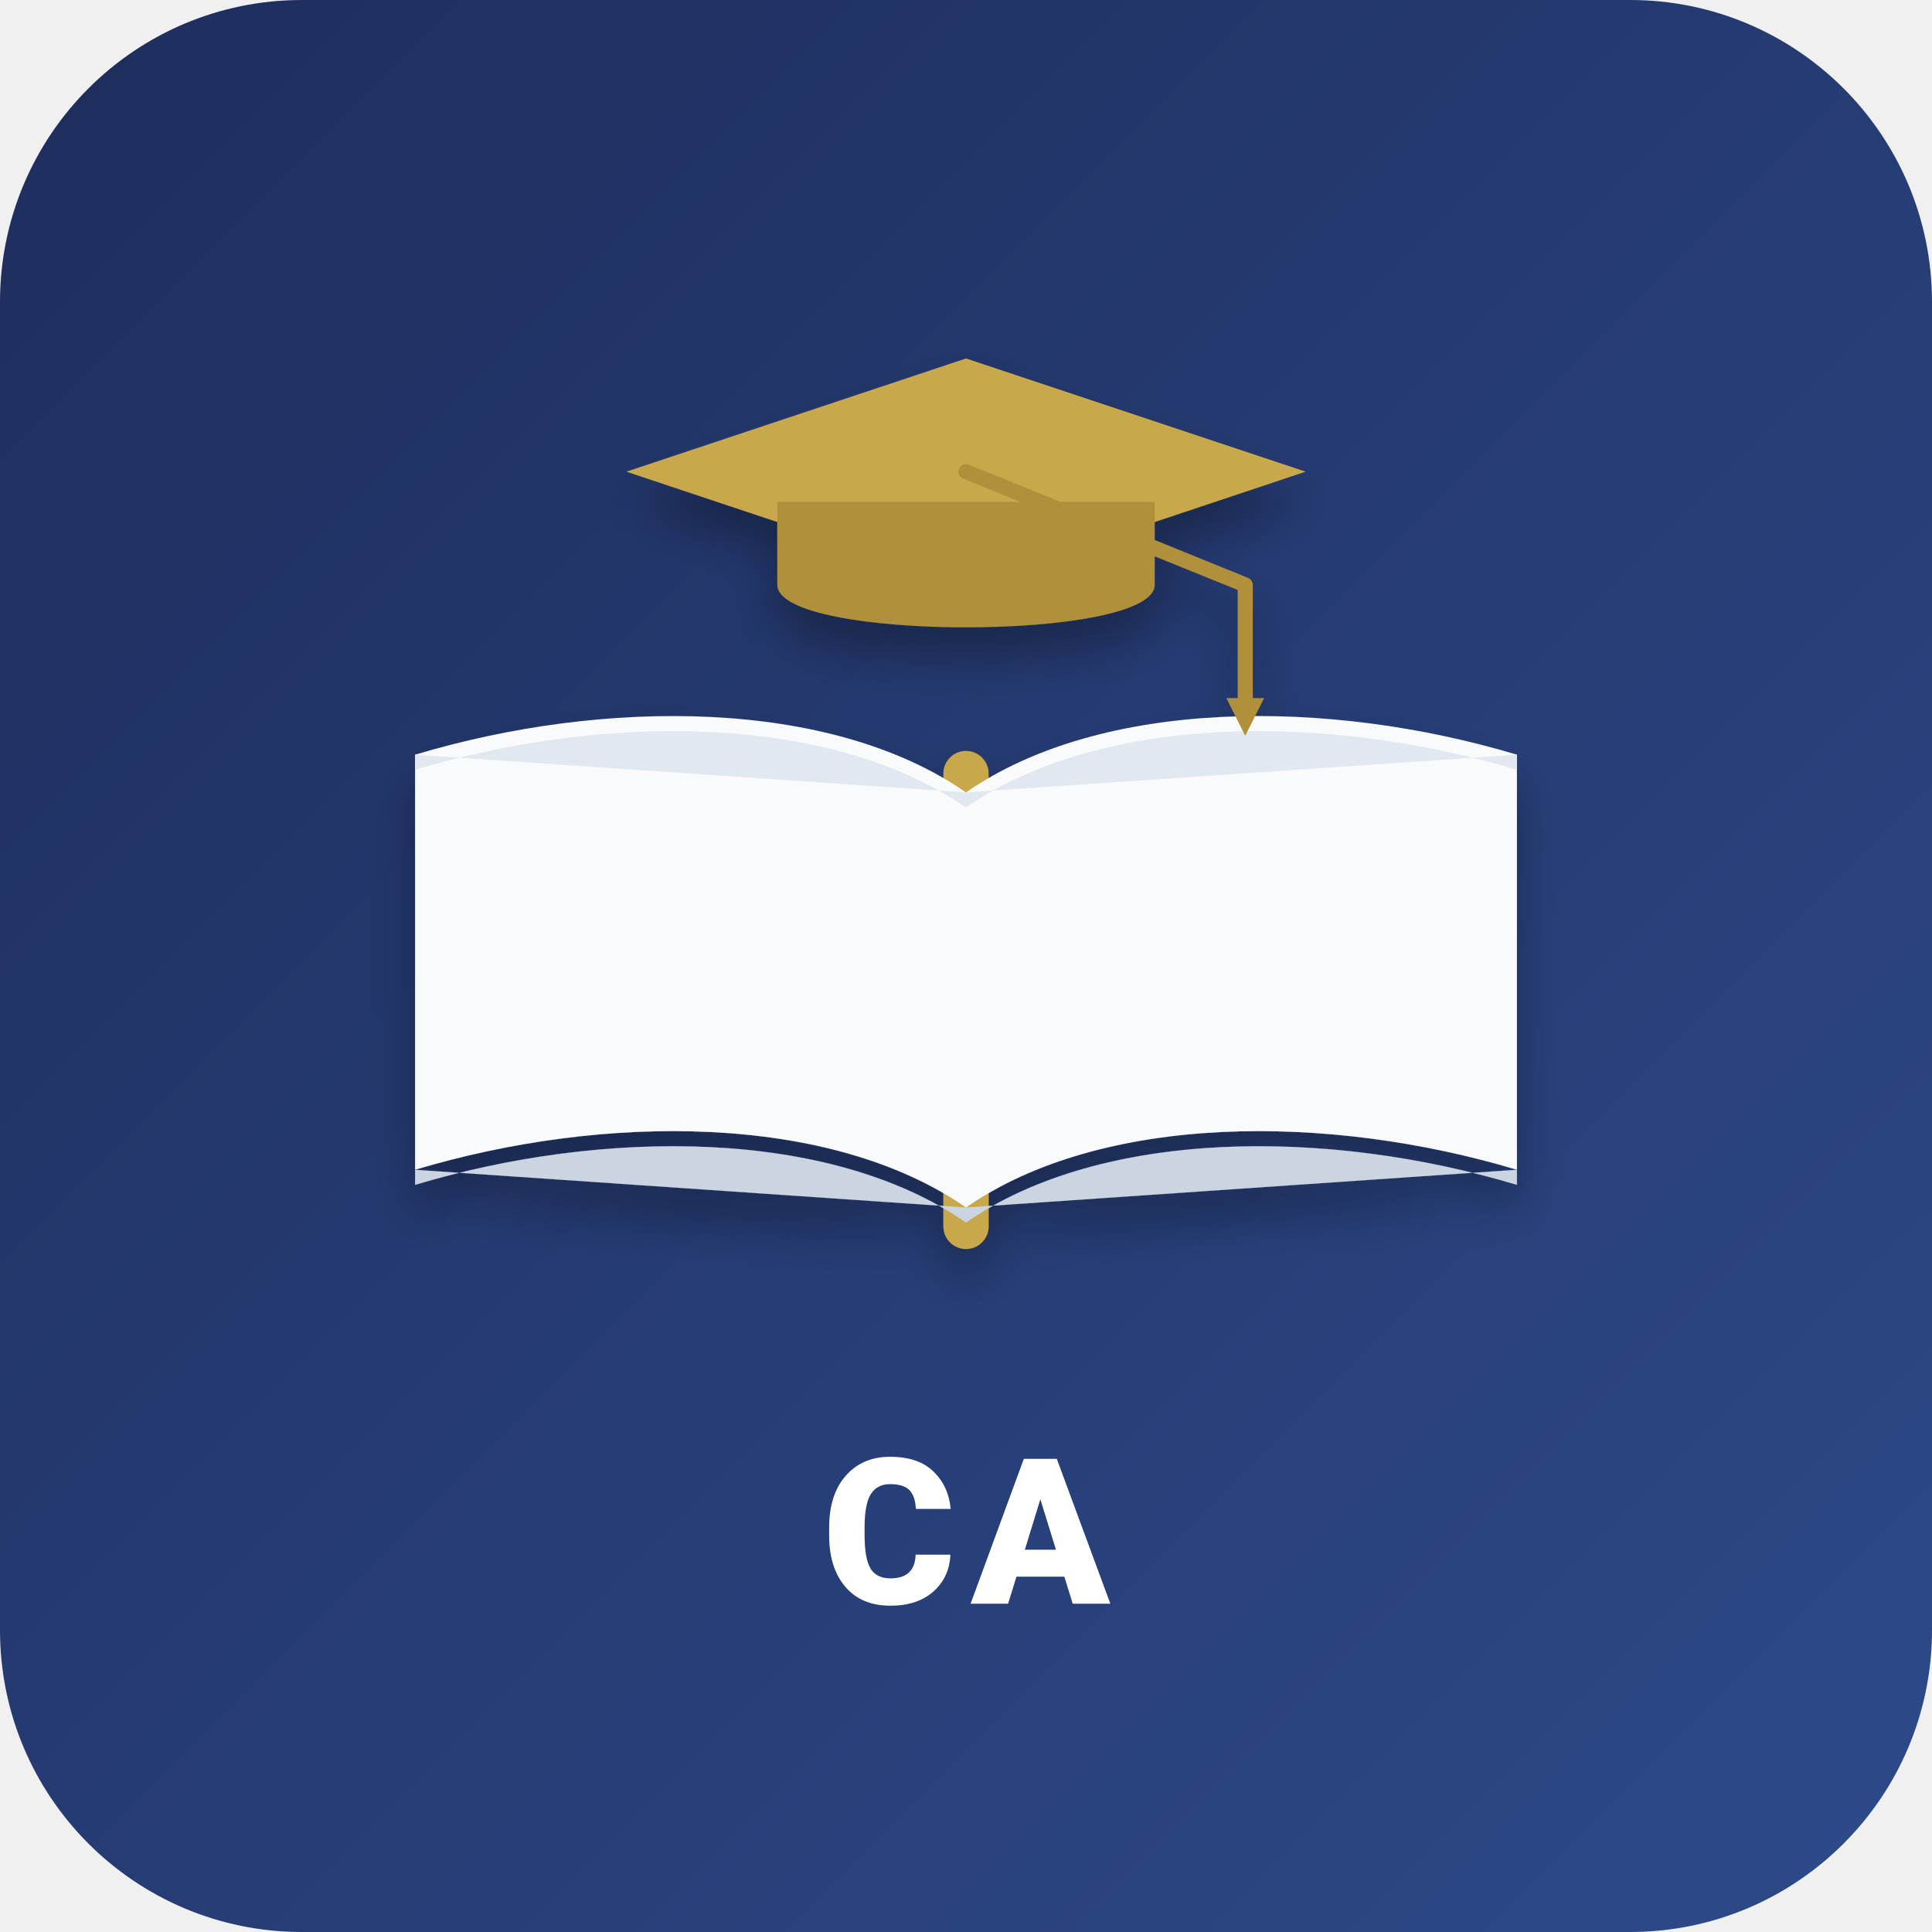
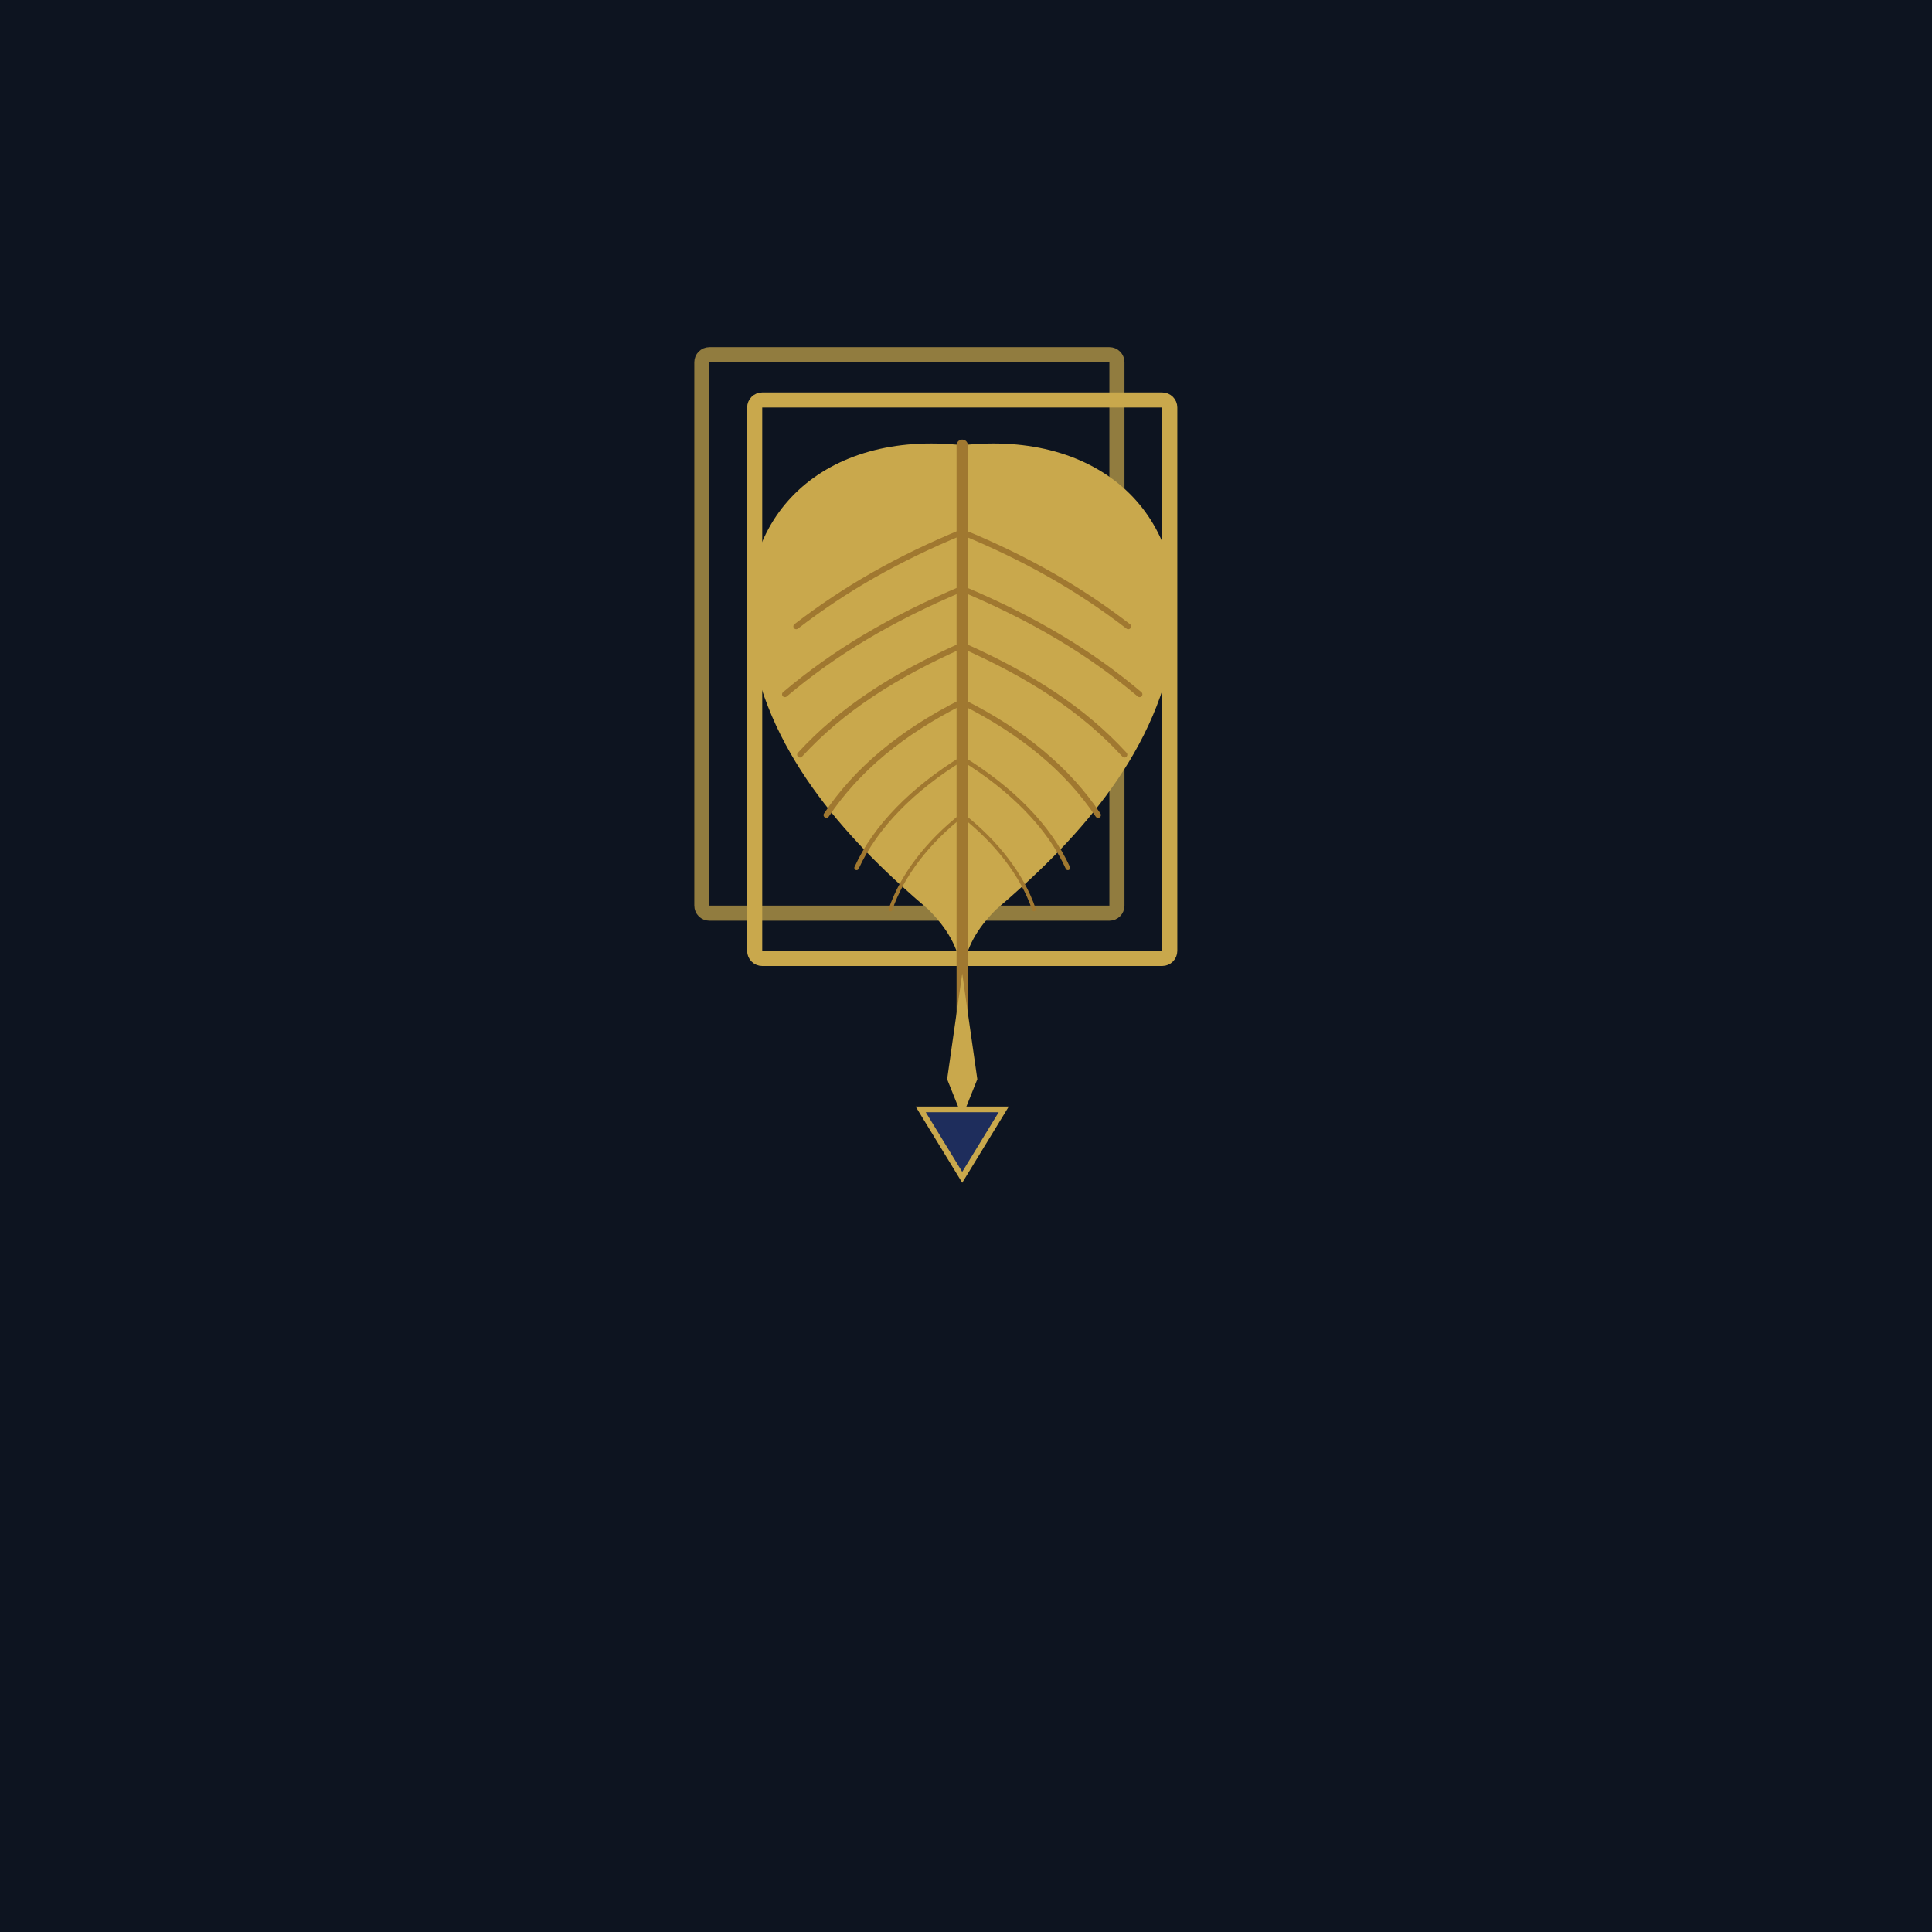
<svg xmlns="http://www.w3.org/2000/svg" viewBox="0 0 512 512" width="100%" height="100%">
-   <defs>
-     <linearGradient id="bgGrad" x1="0%" y1="0%" x2="100%" y2="100%">
-       <stop offset="0%" stop-color="#1e2d5c" />
-       <stop offset="100%" stop-color="#2d4a8a" />
-     </linearGradient>
-     <filter id="dropShadow" x="-10%" y="-10%" width="120%" height="120%">
-       <feDropShadow dx="0" dy="8" stdDeviation="6" flood-color="#000000" flood-opacity="0.3" />
-     </filter>
-   </defs>
-   <rect width="512" height="512" rx="80" ry="80" fill="url(#bgGrad)" />
-   <g transform="translate(0, -10)" filter="url(#dropShadow)">
-     <path d="M256,215 L256,335" stroke="#c9a84c" stroke-width="12" stroke-linecap="round" />
-     <path d="M256,220 C220,195 160,195 110,210 L110,320 C160,305 220,305 256,330 Z" fill="#f8fafc" />
-     <path d="M110,210 L110,214 C160,199 220,199 256,224 L256,220 Z" fill="#e2e8f0" />
-     <path d="M110,320 L110,324 C160,309 220,309 256,334 L256,330 Z" fill="#cbd5e1" />
-     <path d="M256,220 C292,195 352,195 402,210 L402,320 C352,305 292,305 256,330 Z" fill="#f8fafc" />
-     <path d="M402,210 L402,214 C352,199 292,199 256,224 L256,220 Z" fill="#e2e8f0" />
-     <path d="M402,320 L402,324 C352,309 292,309 256,334 L256,330 Z" fill="#cbd5e1" />
-     <polygon points="256,105 346,135 256,165 166,135" fill="#c9a84c" />
-     <path d="M206,143 L206,165 C206,180 306,180 306,165 L306,143" fill="#b0903b" />
-     <path d="M256,135 L330,165 L330,195" fill="none" stroke="#b0903b" stroke-width="4" stroke-linecap="round" stroke-linejoin="round" />
-     <polygon points="325,195 335,195 330,205" fill="#b0903b" />
+   <rect width="512" height="512" fill="#0d1420" />
+   <g transform="translate(156, 76) scale(1.0)">
+     <rect x="30" y="18" width="110" height="148" rx="2" stroke="#c9a84c" stroke-width="4" fill="none" opacity="0.7" />
+     <rect x="44" y="30" width="110" height="148" rx="2" stroke="#c9a84c" stroke-width="4" fill="none" />
+     <path d="     M 99 42     C 135 38, 160 60, 155 95     C 150 125, 128 148, 108 165     C 103 170, 100 175, 99 182     C 98 175, 95 170, 90 165     C 70 148, 48 125, 43 95     C 38 60, 63 38, 99 42 Z   " fill="#c9a84c" />
+     <line x1="99" y1="42" x2="99" y2="210" stroke="#a07830" stroke-width="3" stroke-linecap="round" />
+     <path d="M 99 65 C 82 72, 68 80, 55 90" stroke="#a07830" stroke-width="1.5" fill="none" stroke-linecap="round" />
+     <path d="M 99 80 C 80 88, 65 97, 52 108" stroke="#a07830" stroke-width="1.5" fill="none" stroke-linecap="round" />
+     <path d="M 99 95 C 81 103, 67 112, 56 124" stroke="#a07830" stroke-width="1.5" fill="none" stroke-linecap="round" />
+     <path d="M 99 110 C 83 118, 71 128, 63 140" stroke="#a07830" stroke-width="1.5" fill="none" stroke-linecap="round" />
+     <path d="M 99 125 C 86 133, 76 143, 71 154" stroke="#a07830" stroke-width="1.2" fill="none" stroke-linecap="round" />
+     <path d="M 99 140 C 90 147, 83 156, 80 165" stroke="#a07830" stroke-width="1" fill="none" stroke-linecap="round" />
+     <path d="M 99 65 C 116 72, 130 80, 143 90" stroke="#a07830" stroke-width="1.5" fill="none" stroke-linecap="round" />
+     <path d="M 99 80 C 118 88, 133 97, 146 108" stroke="#a07830" stroke-width="1.5" fill="none" stroke-linecap="round" />
+     <path d="M 99 95 C 117 103, 131 112, 142 124" stroke="#a07830" stroke-width="1.5" fill="none" stroke-linecap="round" />
+     <path d="M 99 110 C 115 118, 127 128, 135 140" stroke="#a07830" stroke-width="1.5" fill="none" stroke-linecap="round" />
+     <path d="M 99 125 C 112 133, 122 143, 127 154" stroke="#a07830" stroke-width="1.2" fill="none" stroke-linecap="round" />
+     <path d="M 99 140 C 108 147, 115 156, 118 165" stroke="#a07830" stroke-width="1" fill="none" stroke-linecap="round" />
+     <path d="M 99 182 L 95 210 L 99 220 L 103 210 Z" fill="#c9a84c" />
+     <path d="M 88 218 L 99 236 L 110 218 Z" fill="#1e2d5c" stroke="#c9a84c" stroke-width="1.5" />
  </g>
-   <text x="256" y="425" fill="#ffffff" font-family="system-ui, -apple-system, BlinkMacSystemFont, 'Segoe UI', Roboto, Helvetica, Arial, sans-serif" font-size="54" font-weight="800" letter-spacing="4" text-anchor="middle">CA</text>
</svg>
